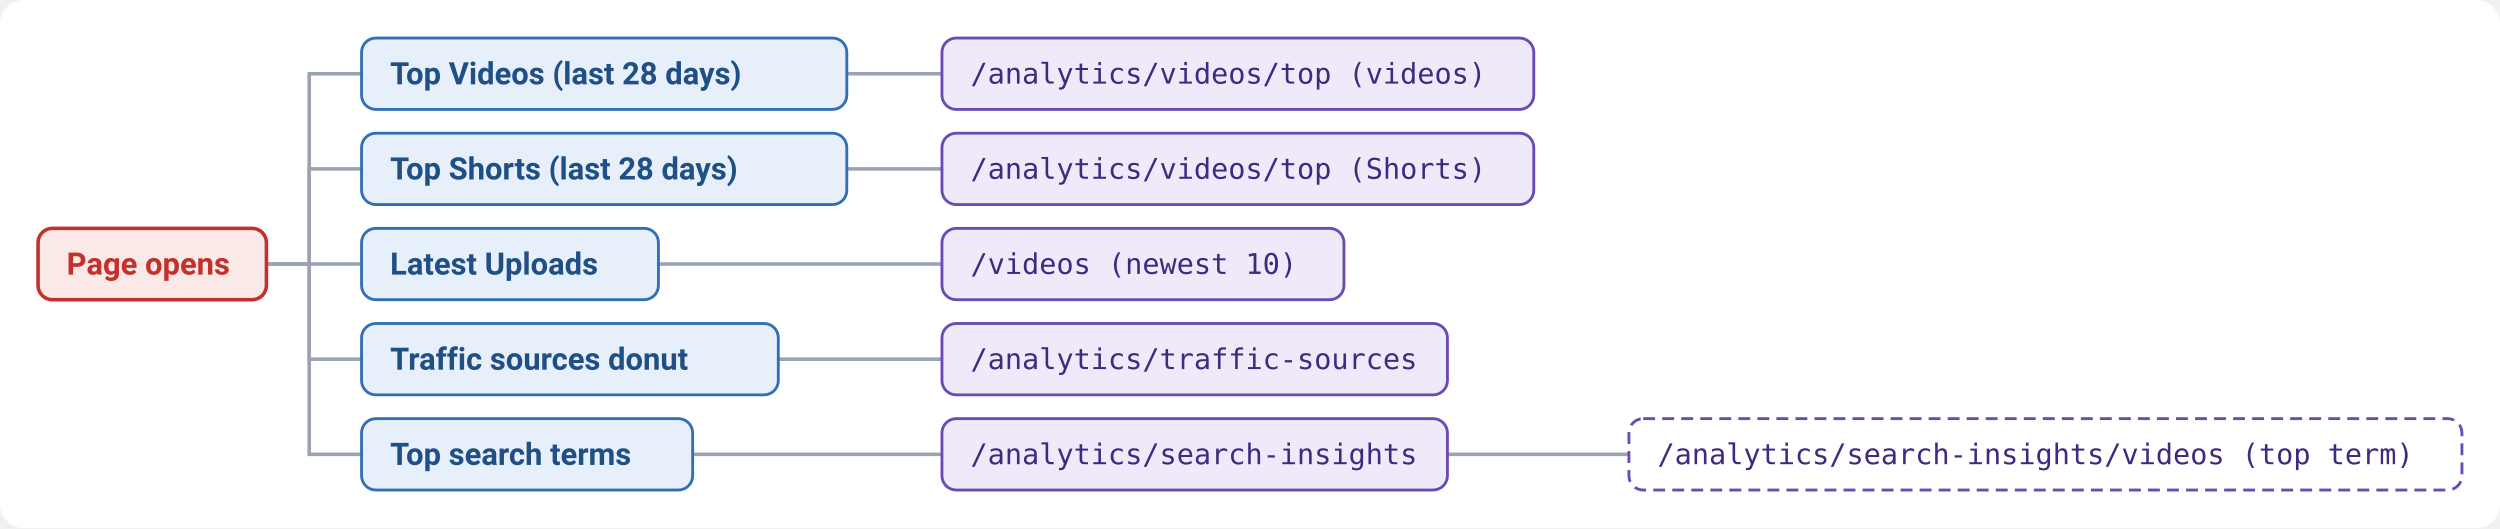
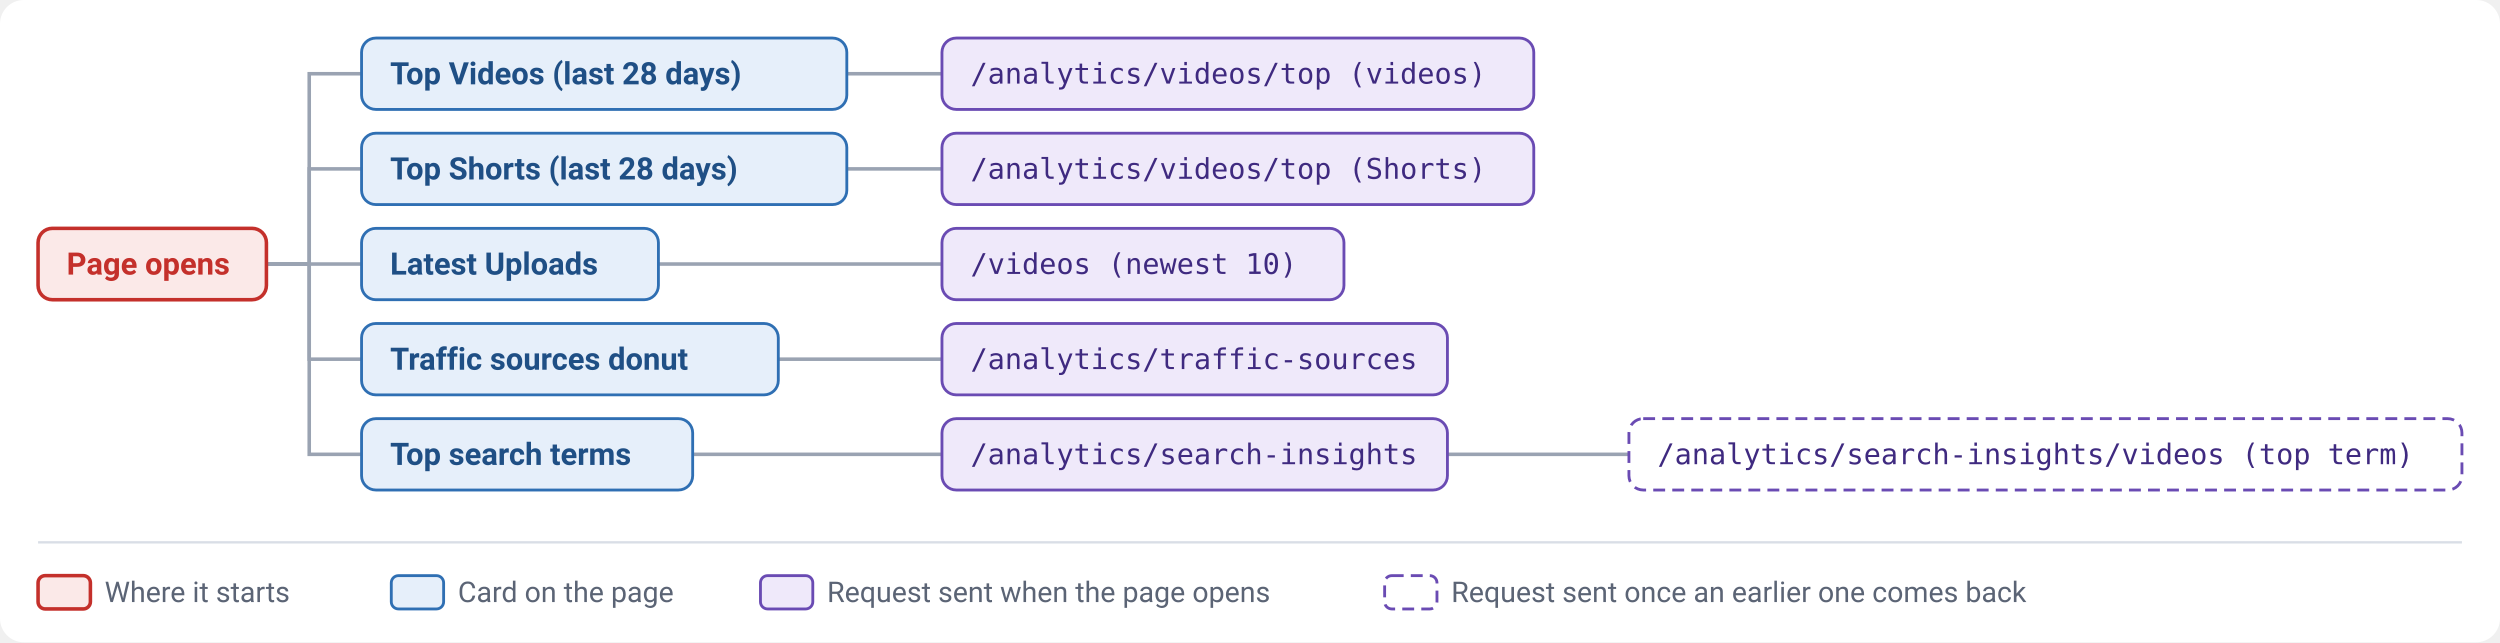
- <svg xmlns="http://www.w3.org/2000/svg" width="1051" height="222" viewBox="0 0 1051 222" role="img" aria-label="Requests sent when the Home page opens">
+ <svg xmlns="http://www.w3.org/2000/svg" width="1051" height="270" viewBox="0 0 1051 270" role="img" aria-label="Requests sent when the Home page opens">
  <style>
  .bg { fill: #ffffff; }
  text { font-family: system-ui, -apple-system, "Segoe UI", Roboto, Arial, sans-serif; font-size: 13px; dominant-baseline: central; }
  .mono { font-family: ui-monospace, SFMono-Regular, Menlo, Consolas, monospace; font-size: 12px; }
  .edge { fill: none; stroke: #9aa3b2; stroke-width: 1.5; }
  .edge-label { font-size: 11.5px; font-style: italic; fill: #5b6475; }
  .root rect { fill: #fbe9e8; stroke: #c4302b; stroke-width: 1.5; } .root text { fill: #c4302b; font-weight: 700; }
  .card rect { fill: #e6effa; stroke: #2f6fb3; stroke-width: 1.2; } .card text { fill: #1f4f85; font-weight: 600; }
  .sub rect { fill: #f3f7fc; stroke: #7da3cf; stroke-width: 1; stroke-dasharray: 4 3; } .sub text { fill: #1f4f85; }
  .ep rect { fill: #efe9fa; stroke: #6a4bb3; stroke-width: 1.2; } .ep text { fill: #3f2a80; }
  .ep-tab rect { fill: #fff4d6; stroke: #b08b3a; stroke-width: 1.2; stroke-dasharray: 5 3; } .ep-tab text { fill: #6b4f00; }
  .ep-after rect { fill: #ffffff; stroke: #6a4bb3; stroke-width: 1.2; stroke-dasharray: 5 3; } .ep-after text { fill: #3f2a80; }
  @media (prefers-color-scheme: dark) {
    .bg { fill: #1a1f27; } .edge { stroke: #5b6475; } .edge-label { fill: #9aa3b2; }
    .root rect { fill: #3a1e1d; stroke: #ff6b63; } .root text { fill: #ff8a80; }
    .card rect { fill: #1b2a3d; stroke: #7db3ef; } .card text { fill: #a9cdf5; }
    .sub rect { fill: #17212e; stroke: #4f79a8; } .sub text { fill: #a9cdf5; }
    .ep rect { fill: #2a2340; stroke: #b9a2f5; } .ep text { fill: #d6c9fb; }
    .ep-tab rect { fill: #362d12; stroke: #c9a24a; } .ep-tab text { fill: #f2d98a; }
    .ep-after rect { fill: #1a1f27; stroke: #b9a2f5; } .ep-after text { fill: #d6c9fb; }
  }
+   .legend-text { font-size: 12px; fill: #5b6475; }
+   .legend-rule { stroke: #d9dee6; stroke-width: 1; }
+   @media (prefers-color-scheme: dark) { .legend-text { fill: #9aa3b2; } .legend-rule { stroke: #2f3744; } }
</style>
-   <rect class="bg" width="1051" height="222" rx="10" />
+   <rect class="bg" width="1051" height="270" rx="10" />
  <path class="edge" d="M356.0,31.0 H374.0 V31.0 H396.0" />
  <path class="edge" d="M356.0,71.0 H374.0 V71.0 H396.0" />
  <path class="edge" d="M276.8,111.0 H294.8 V111.0 H396.0" />
  <path class="edge" d="M327.2,151.0 H345.2 V151.0 H396.0" />
  <path class="edge" d="M608.5,191.0 H626.5 V191.0 H684.8" />
  <path class="edge" d="M291.2,191.0 H309.2 V191.0 H396.0" />
  <path class="edge" d="M112.0,111.0 H130.0 V31.0 H152.0" />
  <path class="edge" d="M112.0,111.0 H130.0 V71.0 H152.0" />
  <path class="edge" d="M112.0,111.0 H130.0 V111.0 H152.0" />
  <path class="edge" d="M112.0,111.0 H130.0 V151.0 H152.0" />
  <path class="edge" d="M112.0,111.0 H130.0 V191.0 H152.0" />
  <g class="ep">
    <rect x="396.0" y="16.0" width="248.8" height="30" rx="6" />
    <text class="mono" x="408.0" y="31.0">/analytics/videos/top  (videos)</text>
  </g>
  <g class="card">
    <rect x="152.0" y="16.0" width="204.0" height="30" rx="6" />
    <text x="164.0" y="31.0">Top Videos (last 28 days)</text>
  </g>
  <g class="ep">
    <rect x="396.0" y="56.0" width="248.8" height="30" rx="6" />
    <text class="mono" x="408.0" y="71.0">/analytics/videos/top  (Shorts)</text>
  </g>
  <g class="card">
    <rect x="152.0" y="56.0" width="204.0" height="30" rx="6" />
    <text x="164.0" y="71.0">Top Shorts (last 28 days)</text>
  </g>
  <g class="ep">
    <rect x="396.0" y="96.0" width="169.0" height="30" rx="6" />
    <text class="mono" x="408.0" y="111.0">/videos  (newest 10)</text>
  </g>
  <g class="card">
    <rect x="152.0" y="96.0" width="124.8" height="30" rx="6" />
    <text x="164.0" y="111.0">Latest Uploads</text>
  </g>
  <g class="ep">
    <rect x="396.0" y="136.0" width="212.5" height="30" rx="6" />
    <text class="mono" x="408.0" y="151.0">/analytics/traffic-sources</text>
  </g>
  <g class="card">
    <rect x="152.0" y="136.0" width="175.2" height="30" rx="6" />
    <text x="164.0" y="151.0">Traffic sources donut</text>
  </g>
  <g class="ep-after">
    <rect x="684.8" y="176.0" width="350.2" height="30" rx="6" />
    <text class="mono" x="696.8" y="191.0">/analytics/search-insights/videos  (top term)</text>
  </g>
  <g class="ep">
    <rect x="396.0" y="176.0" width="212.5" height="30" rx="6" />
    <text class="mono" x="408.0" y="191.0">/analytics/search-insights</text>
  </g>
  <g class="card">
    <rect x="152.0" y="176.0" width="139.2" height="30" rx="6" />
    <text x="164.0" y="191.0">Top search terms</text>
  </g>
  <g class="root">
    <rect x="16.0" y="96.0" width="96.0" height="30" rx="6" />
    <text x="28.0" y="111.0">Page opens</text>
  </g>
+   <line class="legend-rule" x1="16" y1="228.0" x2="1035.0" y2="228.0" />
+   <g class="root">
+     <rect x="16.0" y="242.0" width="22" height="14" rx="3" />
+   </g>
+   <text class="legend-text" x="44.0" y="249.0">Where it starts</text>
+   <g class="card">
+     <rect x="164.5" y="242.0" width="22" height="14" rx="3" />
+   </g>
+   <text class="legend-text" x="192.5" y="249.0">Card on the page</text>
+   <g class="ep">
+     <rect x="319.7" y="242.0" width="22" height="14" rx="3" />
+   </g>
+   <text class="legend-text" x="347.7" y="249.0">Request sent when the page opens</text>
+   <g class="ep-after">
+     <rect x="582.1" y="242.0" width="22" height="14" rx="3" />
+   </g>
+   <text class="legend-text" x="610.1" y="249.0">Request sent once an earlier one comes back</text>
</svg>
